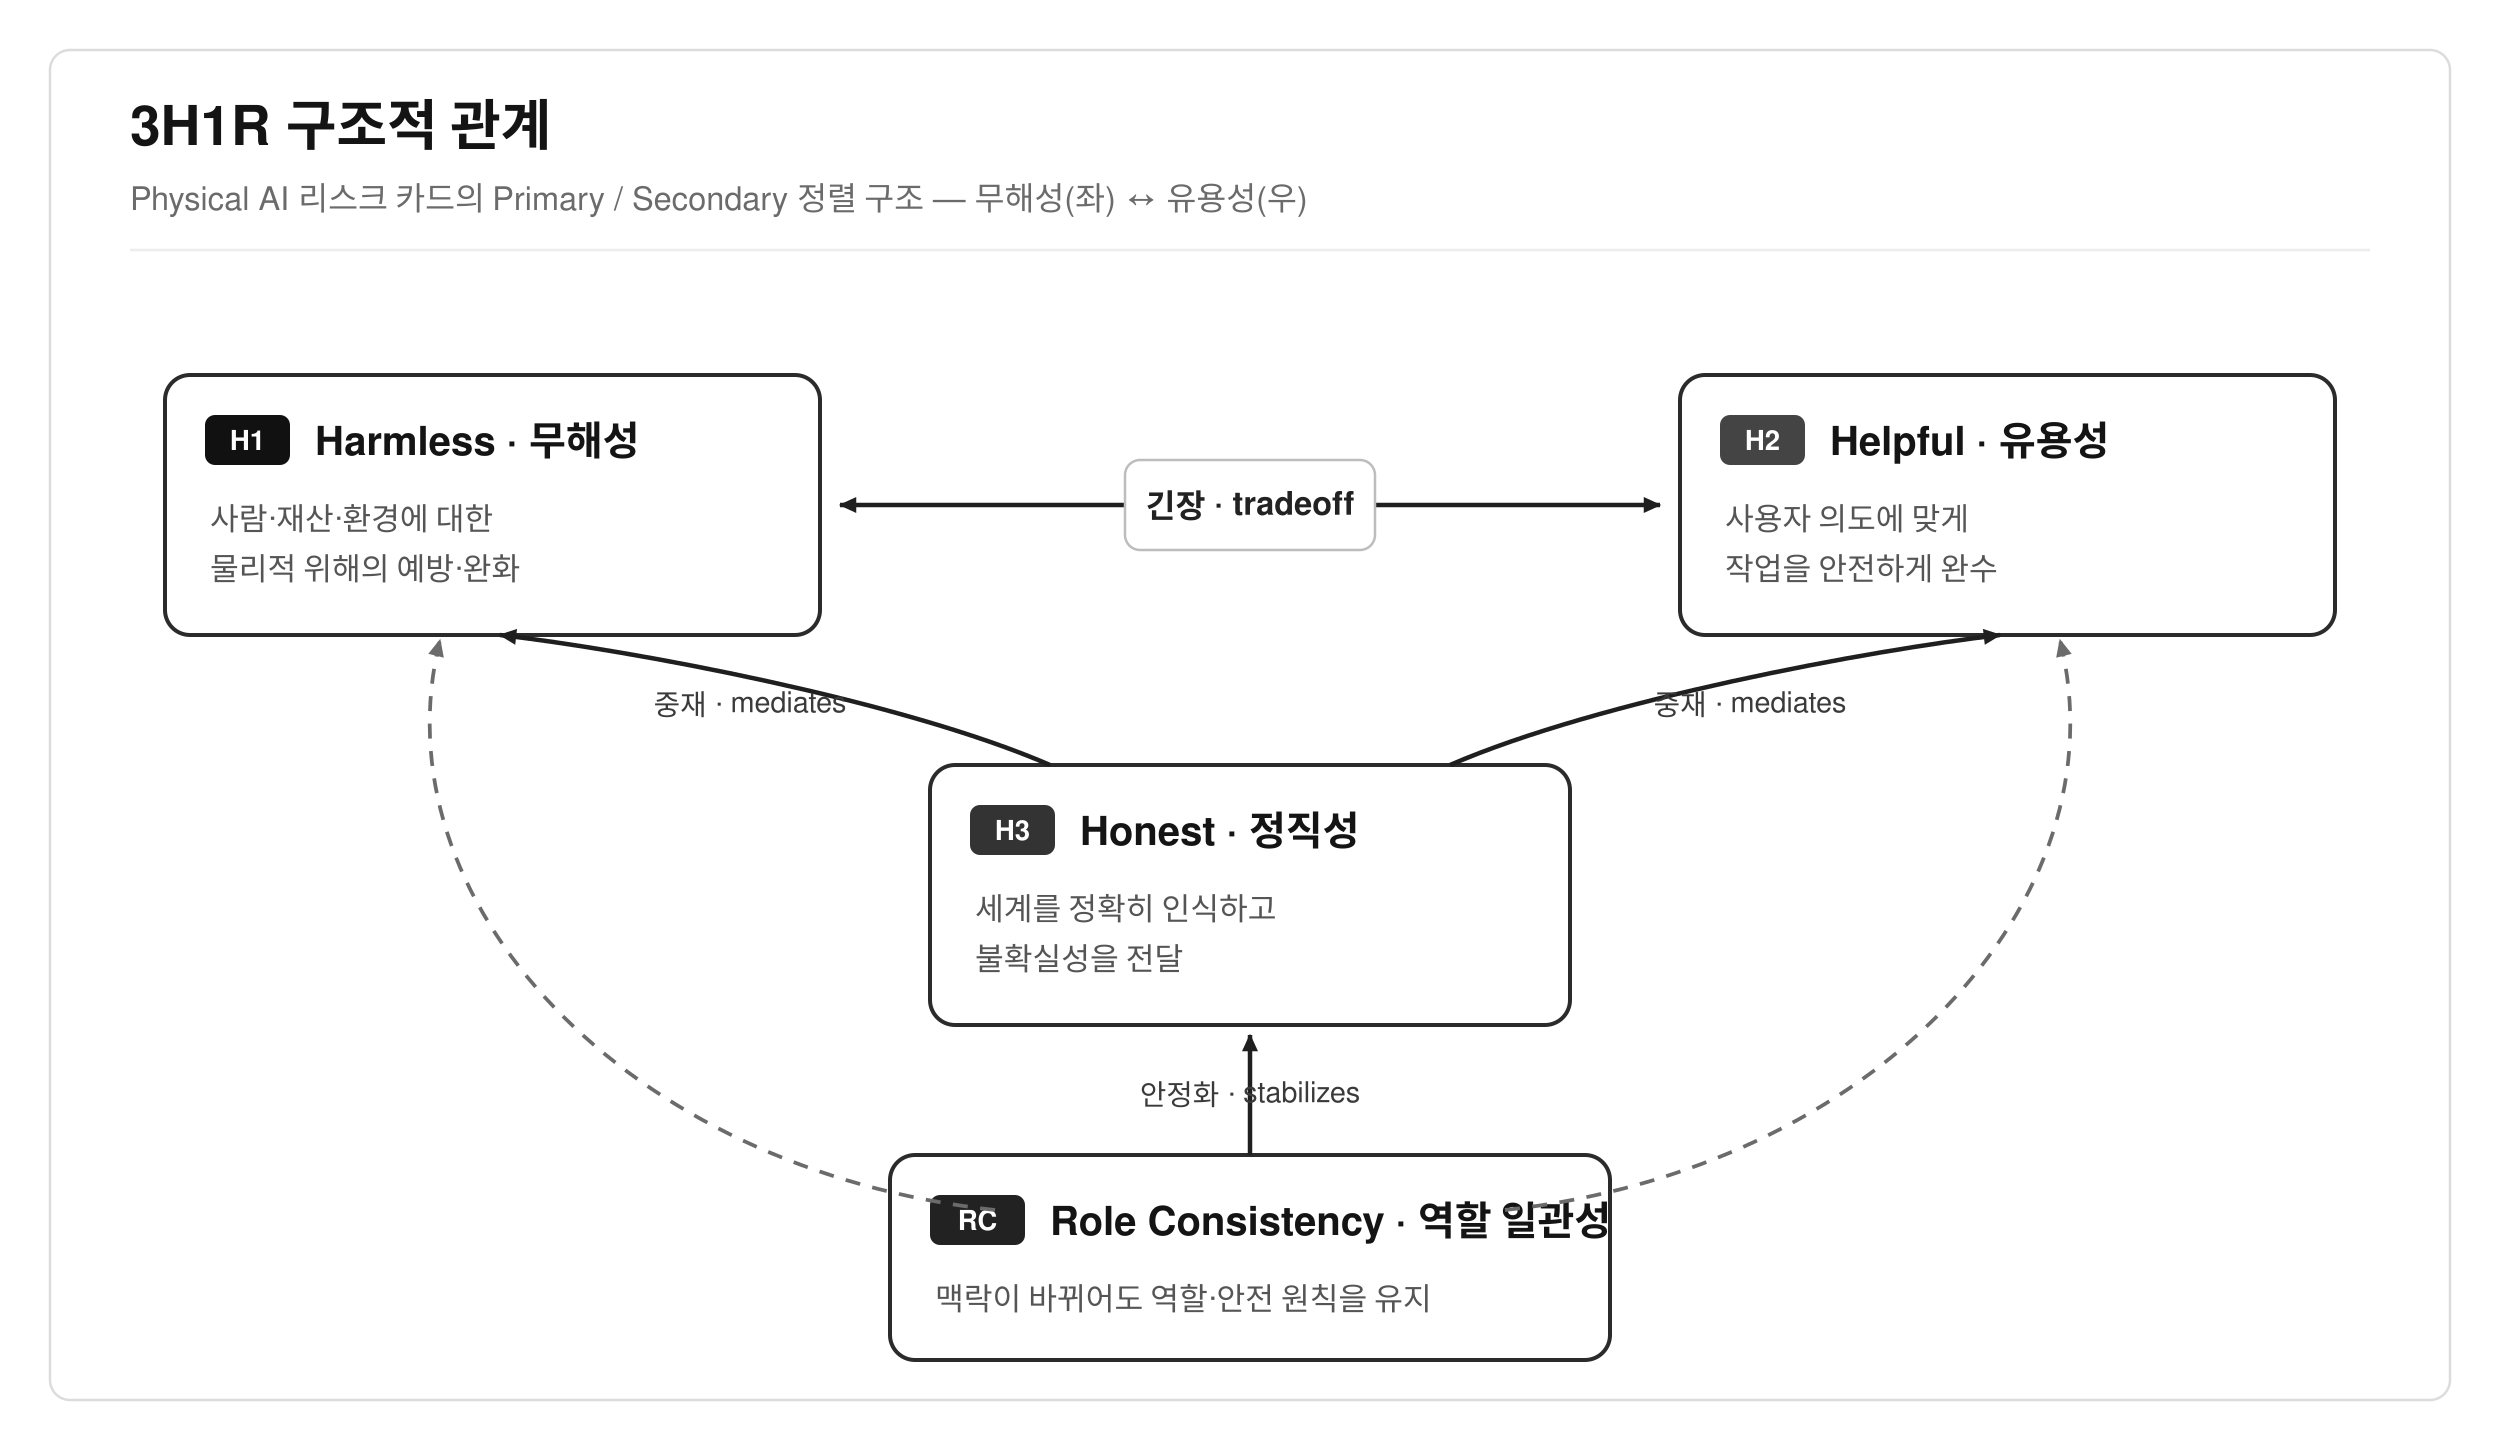
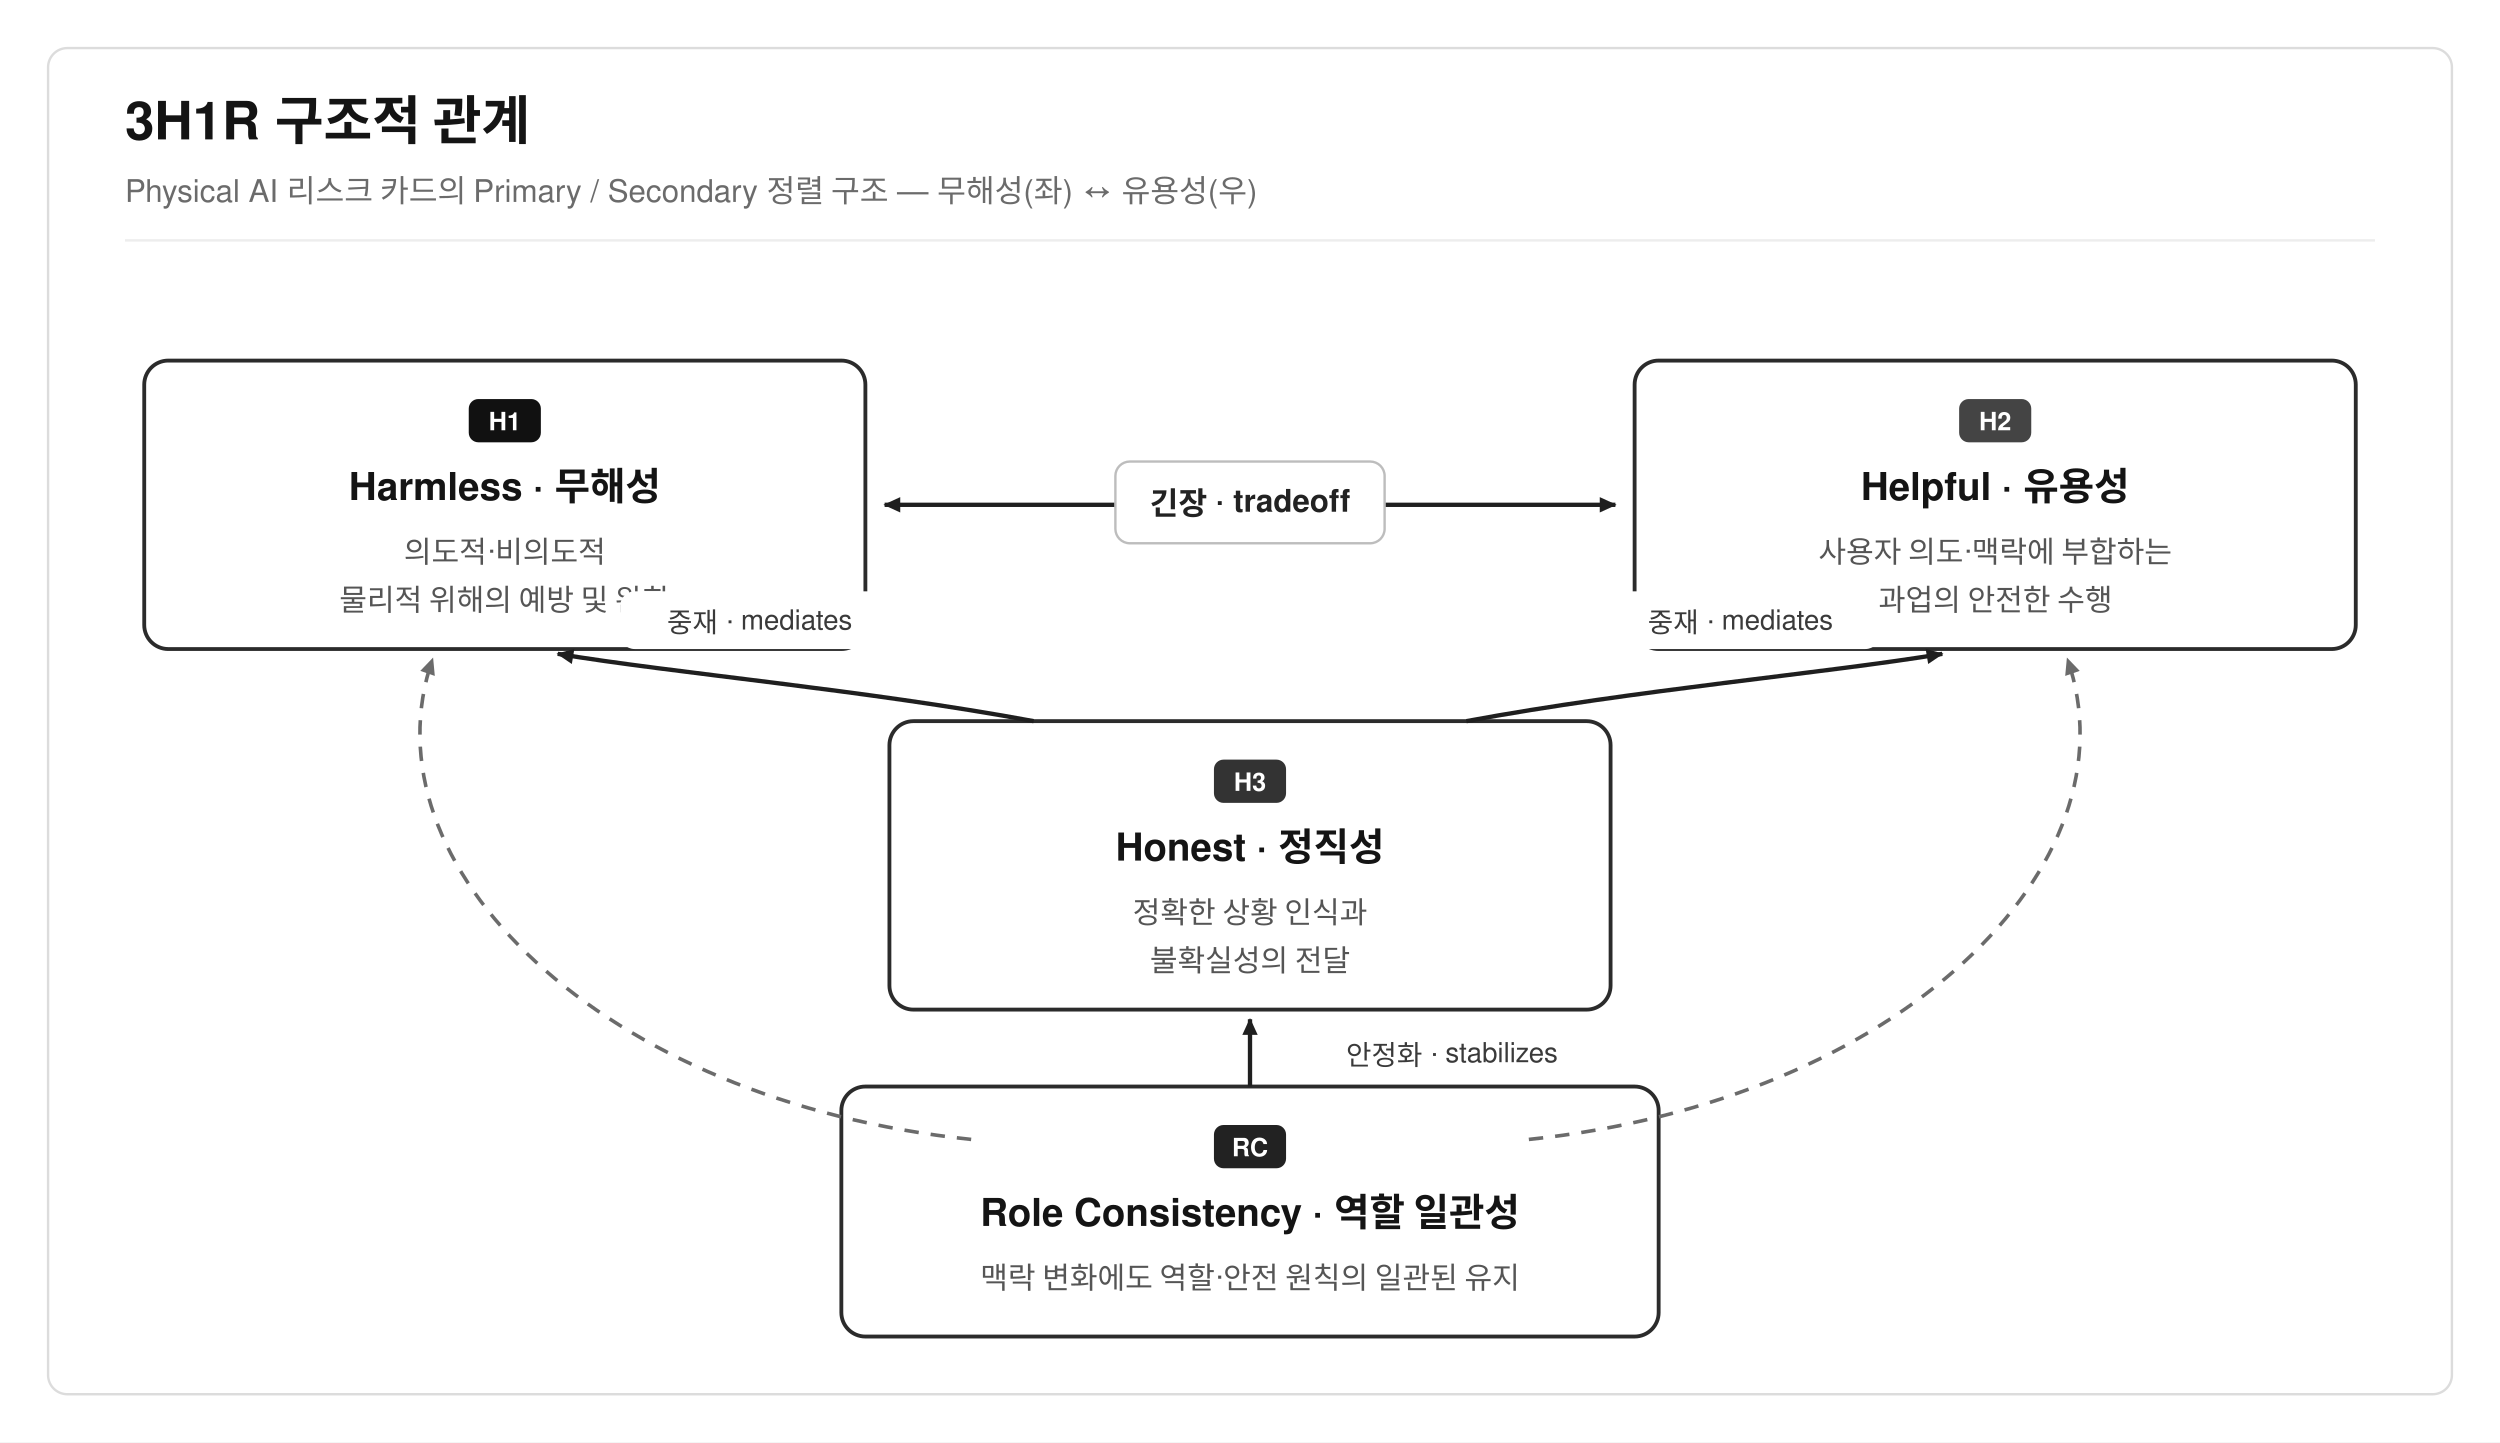
- <svg xmlns="http://www.w3.org/2000/svg" width="1000" height="580" viewBox="0 0 1000 580" role="img" aria-labelledby="title desc" font-family="Helvetica, Arial, 'Apple SD Gothic Neo', 'Malgun Gothic', sans-serif">
+ <svg xmlns="http://www.w3.org/2000/svg" width="1040" height="600" viewBox="0 0 1040 600" role="img" aria-labelledby="title desc" font-family="Helvetica, Arial, 'Apple SD Gothic Neo', 'Malgun Gothic', sans-serif">
  <defs>
    <marker id="ah-solid" markerWidth="10" markerHeight="10" refX="6.5" refY="3.2" orient="auto" markerUnits="userSpaceOnUse">
      <path d="M0,0 L7,3.2 L0,6.4 z" fill="#1f1f1f" />
    </marker>
    <marker id="ah-solid-start" markerWidth="10" markerHeight="10" refX="6.5" refY="3.2" orient="auto-start-reverse" markerUnits="userSpaceOnUse">
      <path d="M0,0 L7,3.2 L0,6.4 z" fill="#1f1f1f" />
    </marker>
    <marker id="ah-dash" markerWidth="10" markerHeight="10" refX="6.5" refY="3.2" orient="auto" markerUnits="userSpaceOnUse">
      <path d="M0,0 L7,3.2 L0,6.4 z" fill="#6b6b6b" />
    </marker>
  </defs>
-   <rect width="1000" height="580" fill="#ffffff" />
-   <rect x="20" y="20" width="960" height="540" rx="8" fill="#ffffff" stroke="#dcdcdc" stroke-width="1" />
+   <rect width="1040" height="600" fill="#ffffff" />
+   <rect x="20" y="20" width="1000" height="560" rx="8" fill="#ffffff" stroke="#dcdcdc" stroke-width="1" />
  <text x="52" y="58" font-size="22" font-weight="700" fill="#141414">3H1R 구조적 관계</text>
  <text x="52" y="84" font-size="13" fill="#6b6b6b">Physical AI 리스크 카드의 Primary / Secondary 정렬 구조 — 무해성(좌) ↔ 유용성(우)</text>
-   <line x1="52" y1="100" x2="948" y2="100" stroke="#ededed" stroke-width="1" />
-   <rect x="66" y="150" width="262" height="104" rx="10" fill="#ffffff" stroke="#2b2b2b" stroke-width="1.6" />
-   <rect x="82" y="166" width="34" height="20" rx="4" fill="#111111" />
-   <text x="99" y="180" text-anchor="middle" font-size="11" font-weight="700" fill="#ffffff">H1</text>
-   <text x="126" y="182" font-size="16" font-weight="700" fill="#141414">Harmless · 무해성</text>
-   <text x="84" y="212" font-size="12.5" fill="#555555">사람·재산·환경에 대한</text>
-   <text x="84" y="232" font-size="12.5" fill="#555555">물리적 위해의 예방·완화</text>
-   <rect x="672" y="150" width="262" height="104" rx="10" fill="#ffffff" stroke="#2b2b2b" stroke-width="1.6" />
-   <rect x="688" y="166" width="34" height="20" rx="4" fill="#444444" />
-   <text x="705" y="180" text-anchor="middle" font-size="11" font-weight="700" fill="#ffffff">H2</text>
-   <text x="732" y="182" font-size="16" font-weight="700" fill="#141414">Helpful · 유용성</text>
-   <text x="690" y="212" font-size="12.5" fill="#555555">사용자 의도에 맞게</text>
-   <text x="690" y="232" font-size="12.5" fill="#555555">작업을 안전하게 완수</text>
-   <line x1="336" y1="202" x2="664" y2="202" stroke="#1f1f1f" stroke-width="1.8" marker-start="url(#ah-solid-start)" marker-end="url(#ah-solid)" />
-   <rect x="450" y="184" width="100" height="36" rx="6" fill="#ffffff" stroke="#bdbdbd" stroke-width="1" />
-   <text x="500" y="207" text-anchor="middle" font-size="13" font-weight="700" fill="#222222">긴장 · tradeoff</text>
-   <rect x="372" y="306" width="256" height="104" rx="10" fill="#ffffff" stroke="#2b2b2b" stroke-width="1.6" />
-   <rect x="388" y="322" width="34" height="20" rx="4" fill="#333333" />
-   <text x="405" y="336" text-anchor="middle" font-size="11" font-weight="700" fill="#ffffff">H3</text>
-   <text x="432" y="338" font-size="16" font-weight="700" fill="#141414">Honest · 정직성</text>
-   <text x="390" y="368" font-size="12.5" fill="#555555">세계를 정확히 인식하고</text>
-   <text x="390" y="388" font-size="12.5" fill="#555555">불확실성을 전달</text>
-   <path d="M420 306 C360 280 252 260 200 254" fill="none" stroke="#1f1f1f" stroke-width="1.8" marker-end="url(#ah-solid)" />
-   <path d="M580 306 C640 280 748 260 800 254" fill="none" stroke="#1f1f1f" stroke-width="1.8" marker-end="url(#ah-solid)" />
-   <text x="300" y="286" text-anchor="middle" font-size="11.5" fill="#3a3a3a">중재 · mediates</text>
-   <text x="700" y="286" text-anchor="middle" font-size="11.5" fill="#3a3a3a">중재 · mediates</text>
-   <rect x="356" y="462" width="288" height="82" rx="10" fill="#ffffff" stroke="#2b2b2b" stroke-width="1.6" />
-   <rect x="372" y="478" width="38" height="20" rx="4" fill="#222222" />
-   <text x="391" y="492" text-anchor="middle" font-size="11" font-weight="700" fill="#ffffff">RC</text>
-   <text x="420" y="494" font-size="16" font-weight="700" fill="#141414">Role Consistency · 역할 일관성</text>
-   <text x="374" y="524" font-size="12.5" fill="#555555">맥락이 바뀌어도 역할·안전 원칙을 유지</text>
-   <line x1="500" y1="462" x2="500" y2="414" stroke="#1f1f1f" stroke-width="1.8" marker-end="url(#ah-solid)" />
-   <path d="M398 484 C250 468 150 360 176 256" fill="none" stroke="#6b6b6b" stroke-width="1.5" stroke-dasharray="6 5" marker-end="url(#ah-dash)" />
-   <path d="M602 484 C750 468 850 360 824 256" fill="none" stroke="#6b6b6b" stroke-width="1.5" stroke-dasharray="6 5" marker-end="url(#ah-dash)" />
-   <text x="500" y="442" text-anchor="middle" font-size="11.5" fill="#3a3a3a">안정화 · stabilizes</text>
+   <line x1="52" y1="100" x2="988" y2="100" stroke="#ededed" stroke-width="1" />
+   <rect x="60" y="150" width="300" height="120" rx="10" fill="#ffffff" stroke="#2b2b2b" stroke-width="1.6" />
+   <rect x="195" y="166" width="30" height="18" rx="4" fill="#111111" />
+   <text x="210" y="179" text-anchor="middle" font-size="10.5" font-weight="700" fill="#ffffff">H1</text>
+   <text x="210" y="208" text-anchor="middle" font-size="16" font-weight="700" fill="#141414">Harmless · 무해성</text>
+   <text x="210" y="234" text-anchor="middle" font-size="12.5" fill="#555555">의도적·비의도적</text>
+   <text x="210" y="254" text-anchor="middle" font-size="12.5" fill="#555555">물리적 위해의 예방 및 완화</text>
+   <rect x="680" y="150" width="300" height="120" rx="10" fill="#ffffff" stroke="#2b2b2b" stroke-width="1.6" />
+   <rect x="815" y="166" width="30" height="18" rx="4" fill="#444444" />
+   <text x="830" y="179" text-anchor="middle" font-size="10.5" font-weight="700" fill="#ffffff">H2</text>
+   <text x="830" y="208" text-anchor="middle" font-size="16" font-weight="700" fill="#141414">Helpful · 유용성</text>
+   <text x="830" y="234" text-anchor="middle" font-size="12.5" fill="#555555">사용자 의도·맥락에 부합하는</text>
+   <text x="830" y="254" text-anchor="middle" font-size="12.5" fill="#555555">과업의 안전한 수행</text>
+   <line x1="368" y1="210" x2="672" y2="210" stroke="#1f1f1f" stroke-width="1.8" marker-start="url(#ah-solid-start)" marker-end="url(#ah-solid)" />
+   <rect x="464" y="192" width="112" height="34" rx="6" fill="#ffffff" stroke="#bdbdbd" stroke-width="1" />
+   <text x="520" y="214" text-anchor="middle" font-size="13" font-weight="700" fill="#222222">긴장 · tradeoff</text>
+   <rect x="370" y="300" width="300" height="120" rx="10" fill="#ffffff" stroke="#2b2b2b" stroke-width="1.6" />
+   <rect x="505" y="316" width="30" height="18" rx="4" fill="#333333" />
+   <text x="520" y="329" text-anchor="middle" font-size="10.5" font-weight="700" fill="#ffffff">H3</text>
+   <text x="520" y="358" text-anchor="middle" font-size="16" font-weight="700" fill="#141414">Honest · 정직성</text>
+   <text x="520" y="384" text-anchor="middle" font-size="12.5" fill="#555555">정확한 상황 인식과</text>
+   <text x="520" y="404" text-anchor="middle" font-size="12.5" fill="#555555">불확실성의 전달</text>
+   <path d="M430 300 C360 287 280 280 232 272" fill="none" stroke="#1f1f1f" stroke-width="1.8" marker-end="url(#ah-solid)" />
+   <path d="M610 300 C680 287 760 280 808 272" fill="none" stroke="#1f1f1f" stroke-width="1.8" marker-end="url(#ah-solid)" />
+   <rect x="258" y="246" width="116" height="24" rx="6" fill="#ffffff" />
+   <text x="316" y="263" text-anchor="middle" font-size="11.5" fill="#3a3a3a">중재 · mediates</text>
+   <rect x="666" y="246" width="116" height="24" rx="6" fill="#ffffff" />
+   <text x="724" y="263" text-anchor="middle" font-size="11.5" fill="#3a3a3a">중재 · mediates</text>
+   <rect x="350" y="452" width="340" height="104" rx="10" fill="#ffffff" stroke="#2b2b2b" stroke-width="1.6" />
+   <rect x="505" y="468" width="30" height="18" rx="4" fill="#222222" />
+   <text x="520" y="481" text-anchor="middle" font-size="10.5" font-weight="700" fill="#ffffff">RC</text>
+   <text x="520" y="510" text-anchor="middle" font-size="16" font-weight="700" fill="#141414">Role Consistency · 역할 일관성</text>
+   <text x="520" y="536" text-anchor="middle" font-size="12.5" fill="#555555">맥락 변화에도 역할·안전 원칙의 일관된 유지</text>
+   <line x1="520" y1="452" x2="520" y2="424" stroke="#1f1f1f" stroke-width="1.8" marker-end="url(#ah-solid)" />
+   <rect x="540" y="426" width="128" height="24" rx="6" fill="#ffffff" />
+   <text x="604" y="443" text-anchor="middle" font-size="11.5" fill="#3a3a3a">안정화 · stabilizes</text>
+   <path d="M404 474 C250 458 150 360 180 274" fill="none" stroke="#6b6b6b" stroke-width="1.5" stroke-dasharray="6 5" marker-end="url(#ah-dash)" />
+   <path d="M636 474 C790 458 890 360 860 274" fill="none" stroke="#6b6b6b" stroke-width="1.5" stroke-dasharray="6 5" marker-end="url(#ah-dash)" />
</svg>
